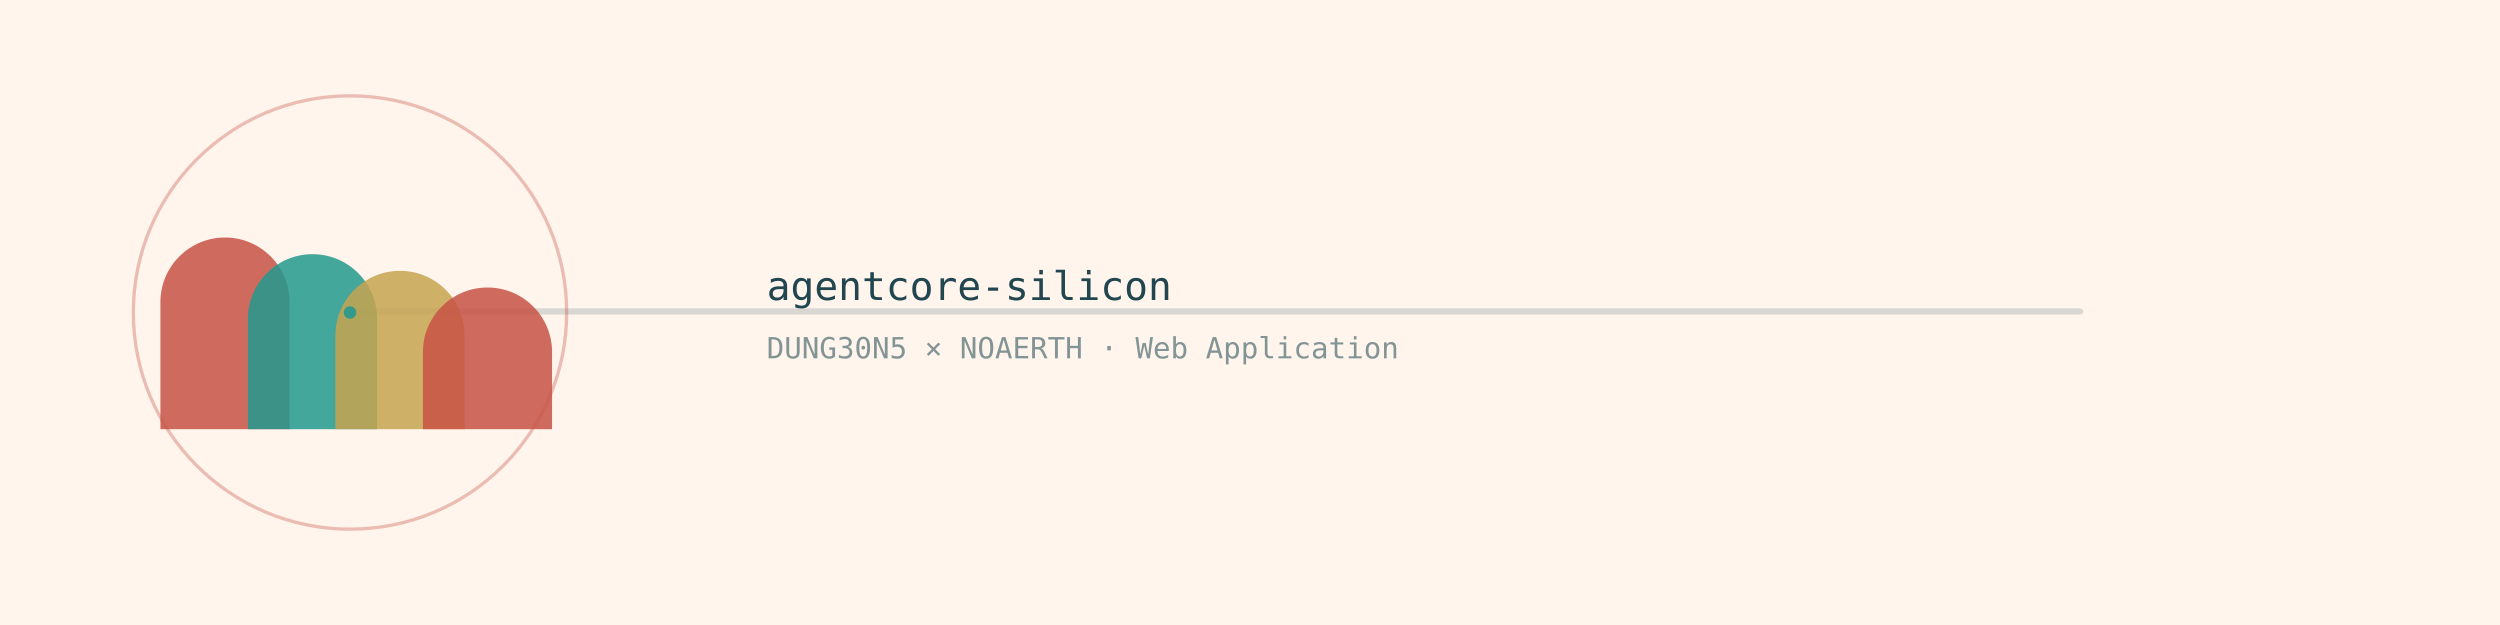
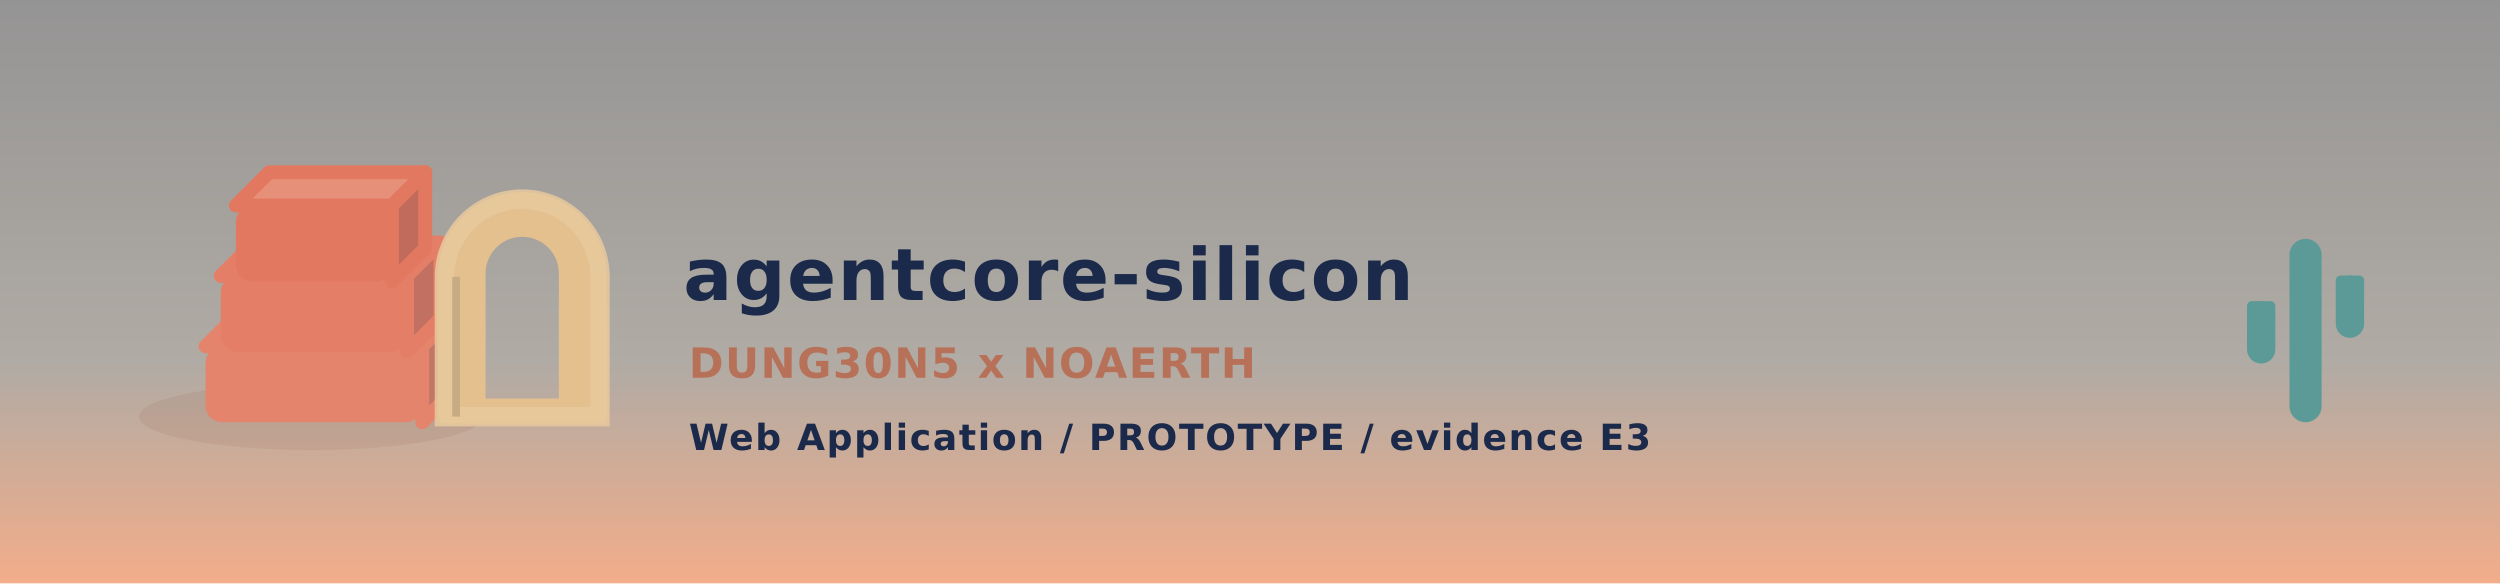
- <svg xmlns="http://www.w3.org/2000/svg" viewBox="0 0 1200 300" width="1200" height="300" role="img" aria-label="agentcore-silicon identity object">
-   <rect width="1200" height="300" fill="#fff5ed" />
-   <defs>
-     <linearGradient id="gft" x1="0" y1="0" x2="1" y2="1">
-       <stop offset="0%" stop-color="#c75346" />
-       <stop offset="100%" stop-color="#24998e" />
-     </linearGradient>
-   </defs>
-   <rect x="168.00" y="148.00" width="832.00" height="3.00" rx="2.00" fill="rgba(9,52,63,0.160)" opacity="1.00" />
-   <path d="M77.00,206.00 L77.00,145.00 A31.00,31.00 0 0 1 139.00,145.00 L139.00,206.00 Z" fill="rgba(199,83,70,0.850)" opacity="1.00" />
-   <path d="M119.00,206.00 L119.00,153.00 A31.00,31.00 0 0 1 181.00,153.00 L181.00,206.00 Z" fill="rgba(36,153,142,0.850)" opacity="1.00" />
-   <path d="M161.00,206.00 L161.00,161.00 A31.00,31.00 0 0 1 223.00,161.00 L223.00,206.00 Z" fill="rgba(199,163,80,0.850)" opacity="1.00" />
-   <path d="M203.00,206.00 L203.00,169.00 A31.00,31.00 0 0 1 265.00,169.00 L265.00,206.00 Z" fill="rgba(199,83,70,0.850)" opacity="1.00" />
+ <svg xmlns="http://www.w3.org/2000/svg" width="900" height="210" viewBox="0 0 900 210" role="img" aria-label="agentcore-silicon - identity object">
+   <linearGradient id="skyf" x1="0" y1="0" x2="0" y2="1">
+     <stop offset="0" stop-color="#959494" />
+     <stop offset="0.62" stop-color="#b0aba4" />
+     <stop offset="1" stop-color="#f3ad8a" />
+   </linearGradient>
+   <rect width="900" height="210" fill="url(#skyf)" />
+   <rect x="0" y="352" width="900" height="-142" fill="#e9cda3" />
+   <rect x="0" y="352" width="900" height="3" fill="#ebd1a9" />
+   <ellipse cx="112" cy="150" rx="62" ry="12" fill="rgba(138,90,68,0.11)" />
  <g>
-     <circle cx="168.00" cy="150.00" r="104.00" fill="none" stroke="rgba(199,83,70,0.350)" stroke-width="1.60" opacity="1.00" />
-     <animate attributeName="opacity" values="0.25;1.0;0.25" dur="16.8s" begin="0s" repeatCount="indefinite" />
+     <path d="M74,124.67 L152,124.67 L164,112.67 L86,112.67 Z" fill="#e99a82" stroke="#e5846c" stroke-width="5" stroke-linejoin="round" />
+     <path d="M152,124.67 L164,112.67 L164,140 L152,152 Z" fill="#c37566" stroke="#e5846c" stroke-width="5" stroke-linejoin="round" />
+     <rect x="74" y="124.67" width="78" height="27.33" rx="6" fill="#e5846c" />
+     <path d="M79.46,99.33 L146.54,99.33 L158.54,87.33 L91.46,87.33 Z" fill="#e8957d" stroke="#e47e66" stroke-width="5" stroke-linejoin="round" />
+     <path d="M146.54,99.33 L158.54,87.33 L158.54,114.67 L146.54,126.67 Z" fill="#c27061" stroke="#e47e66" stroke-width="5" stroke-linejoin="round" />
+     <rect x="79.46" y="99.33" width="67.08" height="27.33" rx="6" fill="#e47e66" />
+     <path d="M84.92,74 L141.08,74 L153.08,62 L96.92,62 Z" fill="#e79079" stroke="#e37861" stroke-width="5" stroke-linejoin="round" />
+     <path d="M141.08,74 L153.08,62 L153.08,89.33 L141.08,101.33 Z" fill="#c16b5d" stroke="#e37861" stroke-width="5" stroke-linejoin="round" />
+     <rect x="84.92" y="74" width="56.16" height="27.33" rx="6" fill="#e37861" />
+     <animate attributeName="opacity" values="0.72;1;0.72" dur="6s" begin="0s" repeatCount="indefinite" />
  </g>
-   <circle cx="168" cy="150" r="3" fill="rgba(36,153,142,0.900)">
-     <animate attributeName="opacity" values="0.35;0.95;0.35" dur="16.8s" begin="0s" repeatCount="indefinite" />
-   </circle>
-   <text x="368" y="144" font-family="ui-monospace,Menlo,monospace" font-size="19" fill="rgba(9,52,63,0.900)">agentcore-silicon</text>
-   <text x="368" y="172" font-family="ui-monospace,Menlo,monospace" font-size="14" fill="rgba(9,52,63,0.500)">DUNG30N5 × NOAERTH · Web Application</text>
+   <path d="M160,150 L160,99.68 A28,28 0 0 1 216,99.68 L216,150 Z M172.32,146 L172.32,98.43 A15.68,15.68 0 0 1 203.68,98.43 L203.68,146 Z" fill="#e3c08d" fill-rule="evenodd" stroke="#e3c08d" stroke-width="5" stroke-linejoin="round" />
+   <path d="M160,150 L160,99.68 A28,28 0 0 1 216,99.68 L216,150 Z" fill="none" stroke="#e8c99d" stroke-width="7" stroke-linecap="round" opacity="0.85" />
+   <rect x="162.8" y="99.68" width="2.8" height="50.32" fill="#c7ab84" />
+   <text x="246" y="108" font-family="Verdana,DejaVu Sans,sans-serif" font-size="26" font-weight="700" letter-spacing="0.6" fill="#1b2a4a" text-anchor="start">agentcore-silicon</text>
+   <text x="248" y="136" font-family="Verdana,DejaVu Sans,sans-serif" font-size="15" font-weight="700" letter-spacing="0.6" fill="#b87159" text-anchor="start">DUNG30N5 x NOAERTH</text>
+   <text x="248" y="162" font-family="Verdana,DejaVu Sans,sans-serif" font-size="13" font-weight="700" letter-spacing="0.6" fill="#1b2a4a" text-anchor="start">Web Application  /  PROTOTYPE  /  evidence E3</text>
+   <rect x="824.22" y="86" width="11.56" height="66" rx="5.78" fill="#5b9a97" />
+   <rect x="808.92" y="108.44" width="10.2" height="22.44" rx="5.1" fill="#5b9a97" />
+   <rect x="808.92" y="108.44" width="10.2" height="6.6" rx="1.7" fill="#5b9a97" />
+   <rect x="840.88" y="99.2" width="10.2" height="22.44" rx="5.1" fill="#5b9a97" />
+   <rect x="840.88" y="99.2" width="10.2" height="6.6" rx="1.7" fill="#5b9a97" />
</svg>
